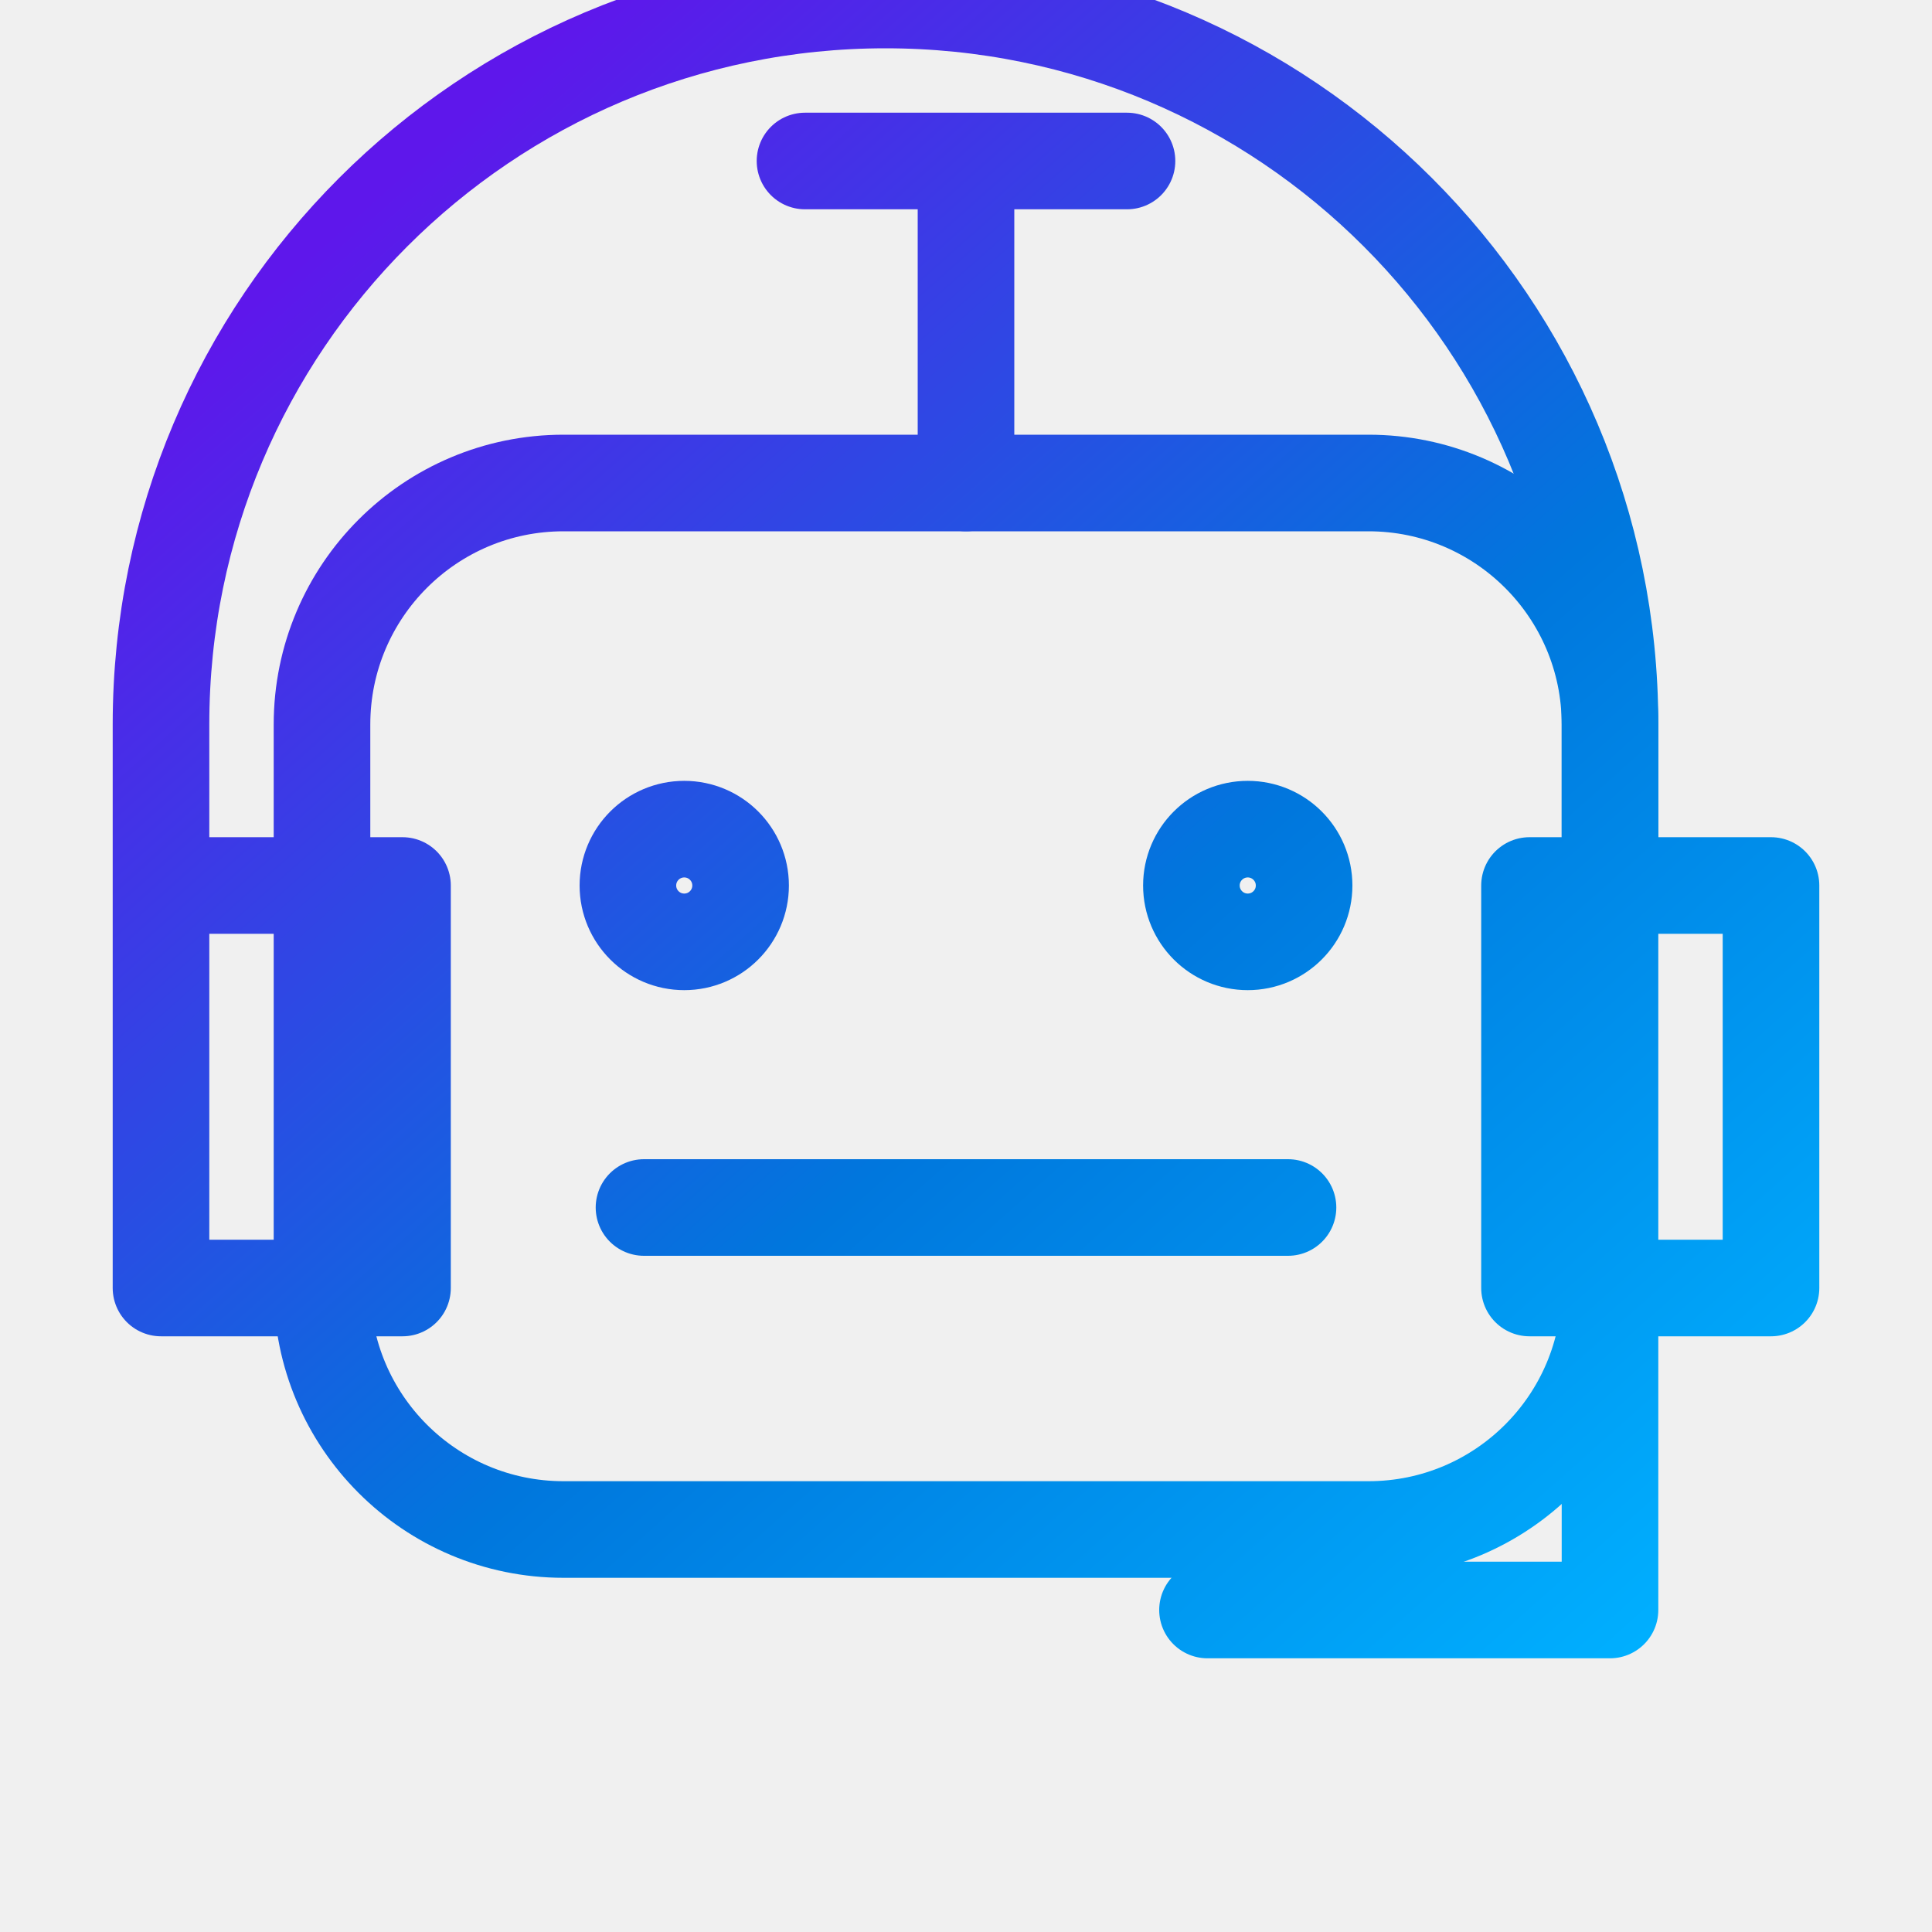
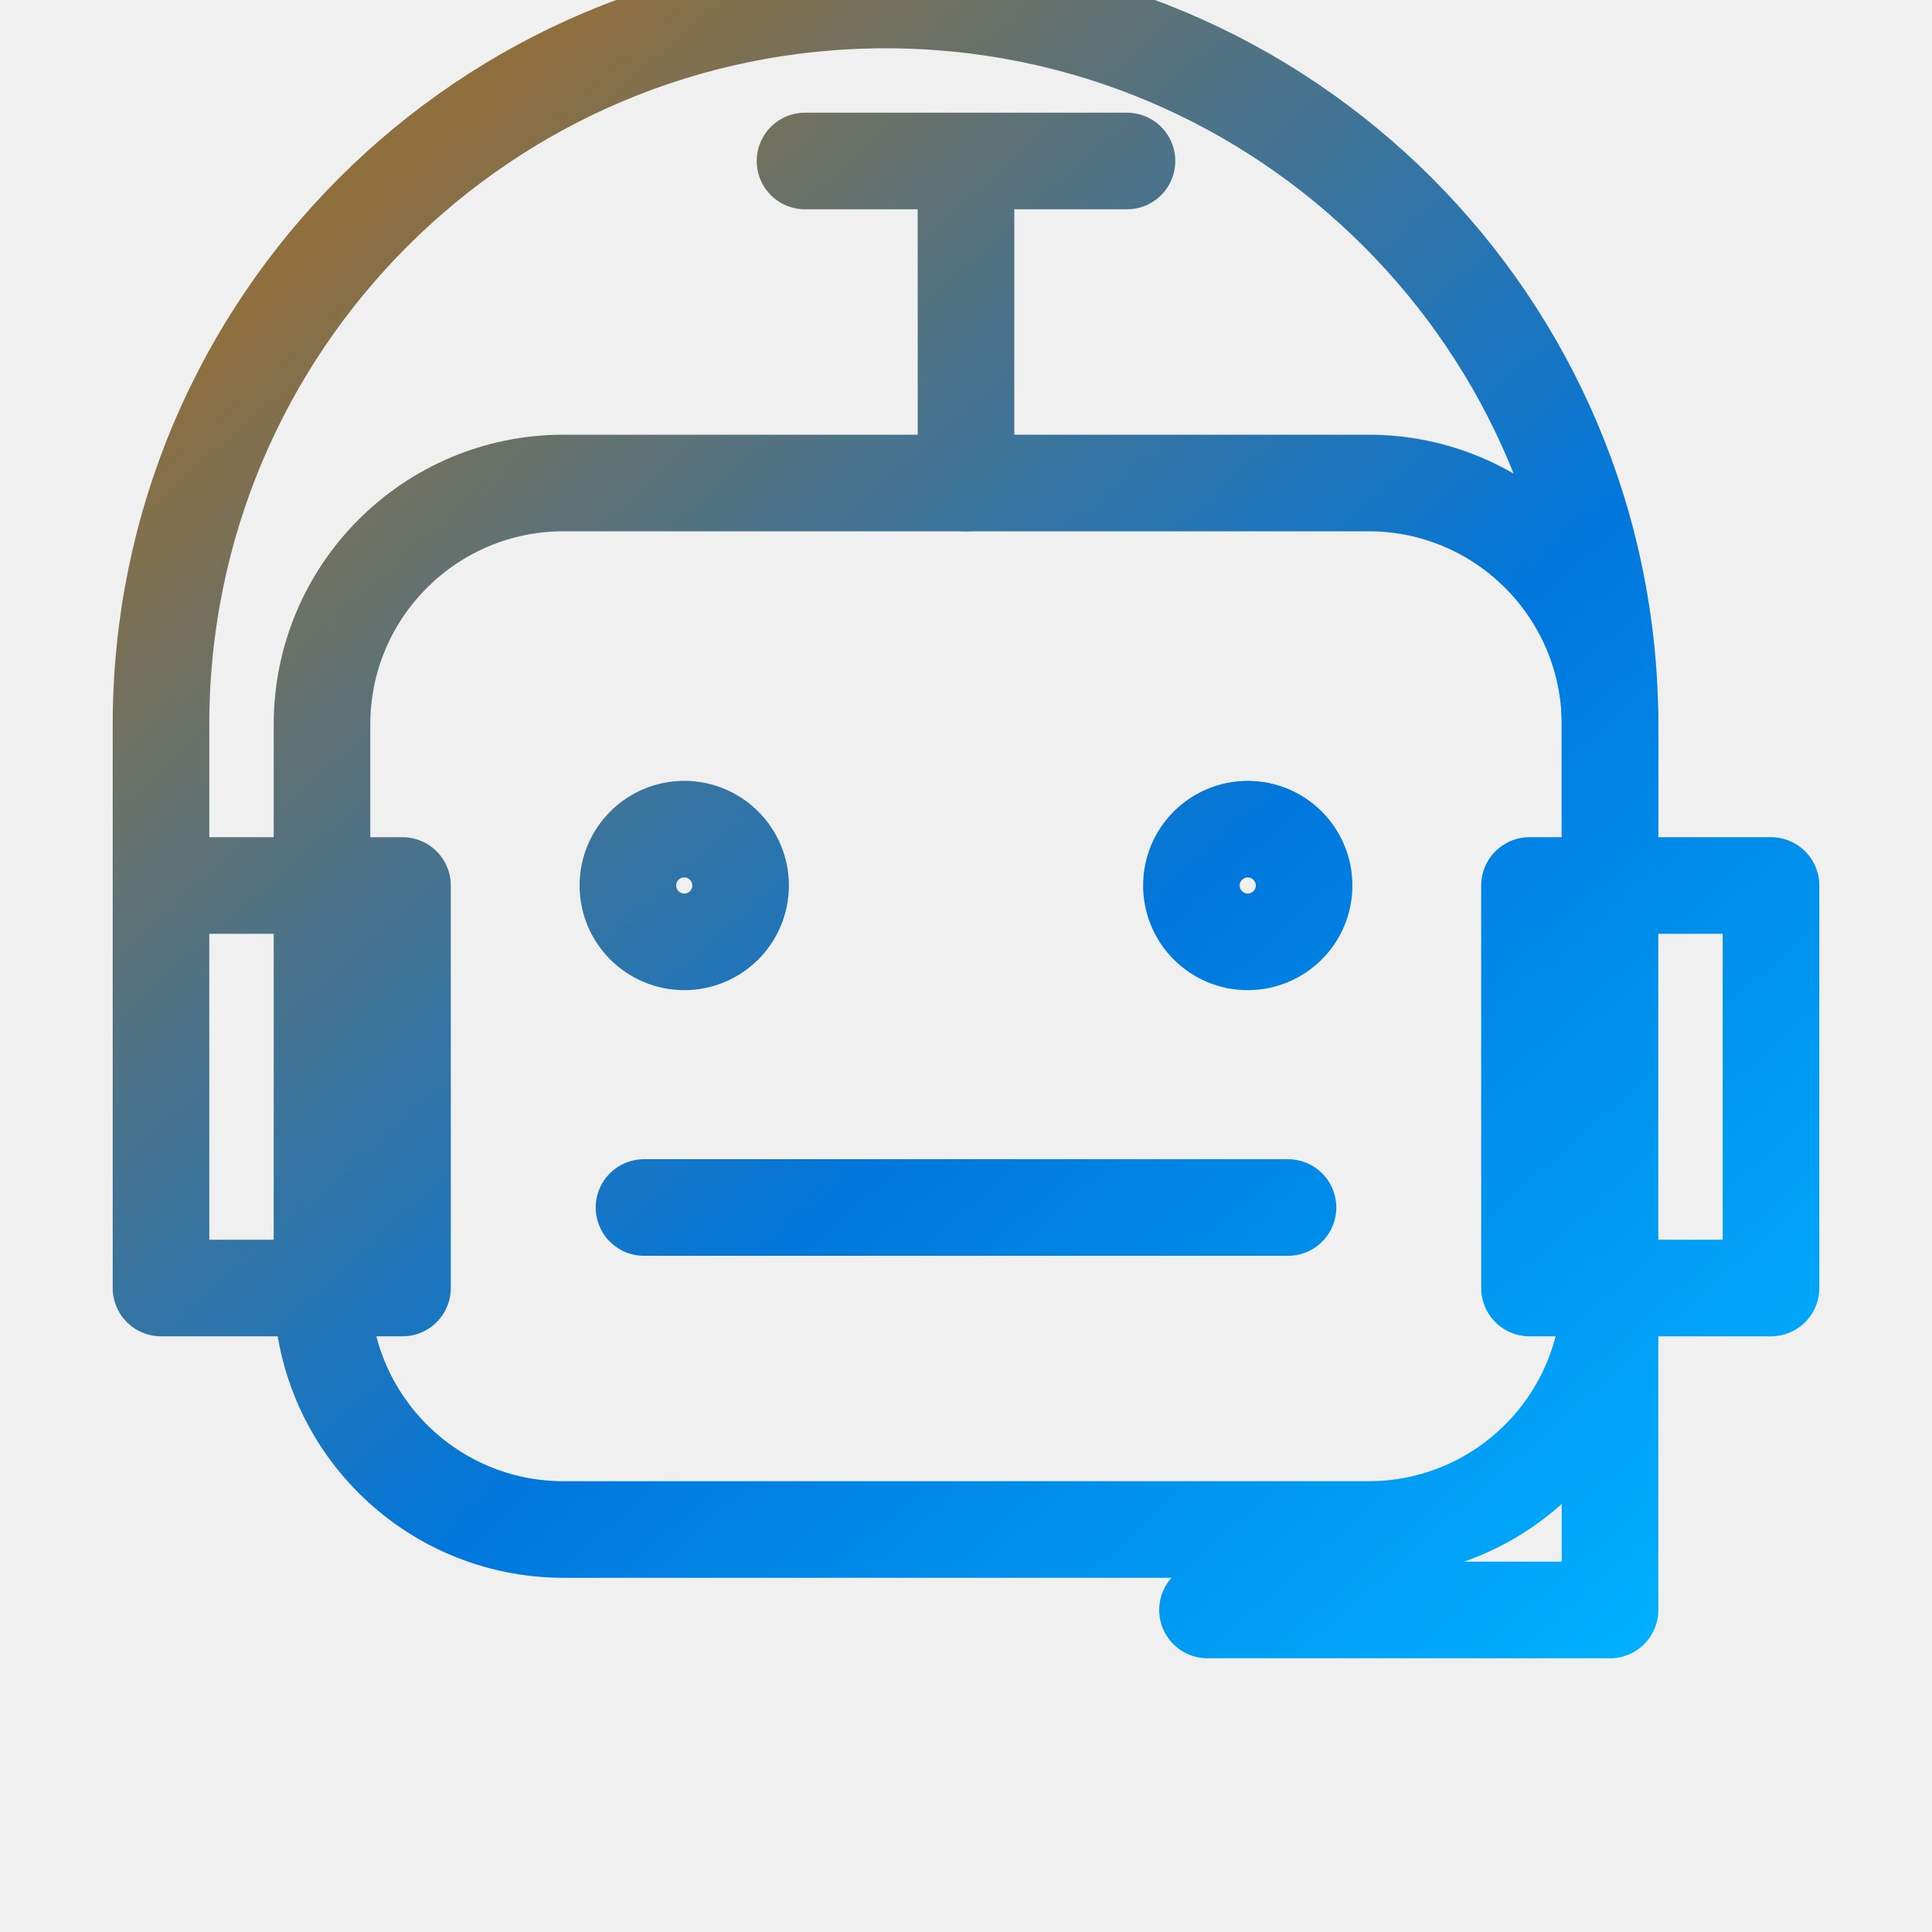
<svg xmlns="http://www.w3.org/2000/svg" viewBox="0 0 24 24" fill="none">
  <defs>
    <linearGradient id="aestheiaGradient" x1="4" y1="3" x2="20" y2="21" gradientUnits="userSpaceOnUse">
-       <stop stop-color="#5e17eb" />
+       <stop stop-color="#8f6f3e" />
      <stop offset=".55" stop-color="#0077dd" />
      <stop offset="1" stop-color="#00b0ff" />
    </linearGradient>
    <mask id="roleClear">
      <rect width="24" height="24" fill="white" />
      <rect x="14" y="14" width="10" height="10" fill="black" />
    </mask>
  </defs>
  <g stroke="url(#aestheiaGradient)" stroke-width="1.2" stroke-linecap="round" stroke-linejoin="round">
    <g>
      <rect x="4" y="6" width="16" height="13" rx="3" />
      <path d="M12 6V2M10 2h4M8 15h8" />
      <circle cx="8.5" cy="11" r=".7" />
      <circle cx="15.5" cy="11" r=".7" />
    </g>
    <path d="M2 11V9a9 9 0 0 1 18 0v2M2 11v5h3v-5H2M19 11v5h3v-5h-3M20 16v4h-5" />
  </g>
</svg>
